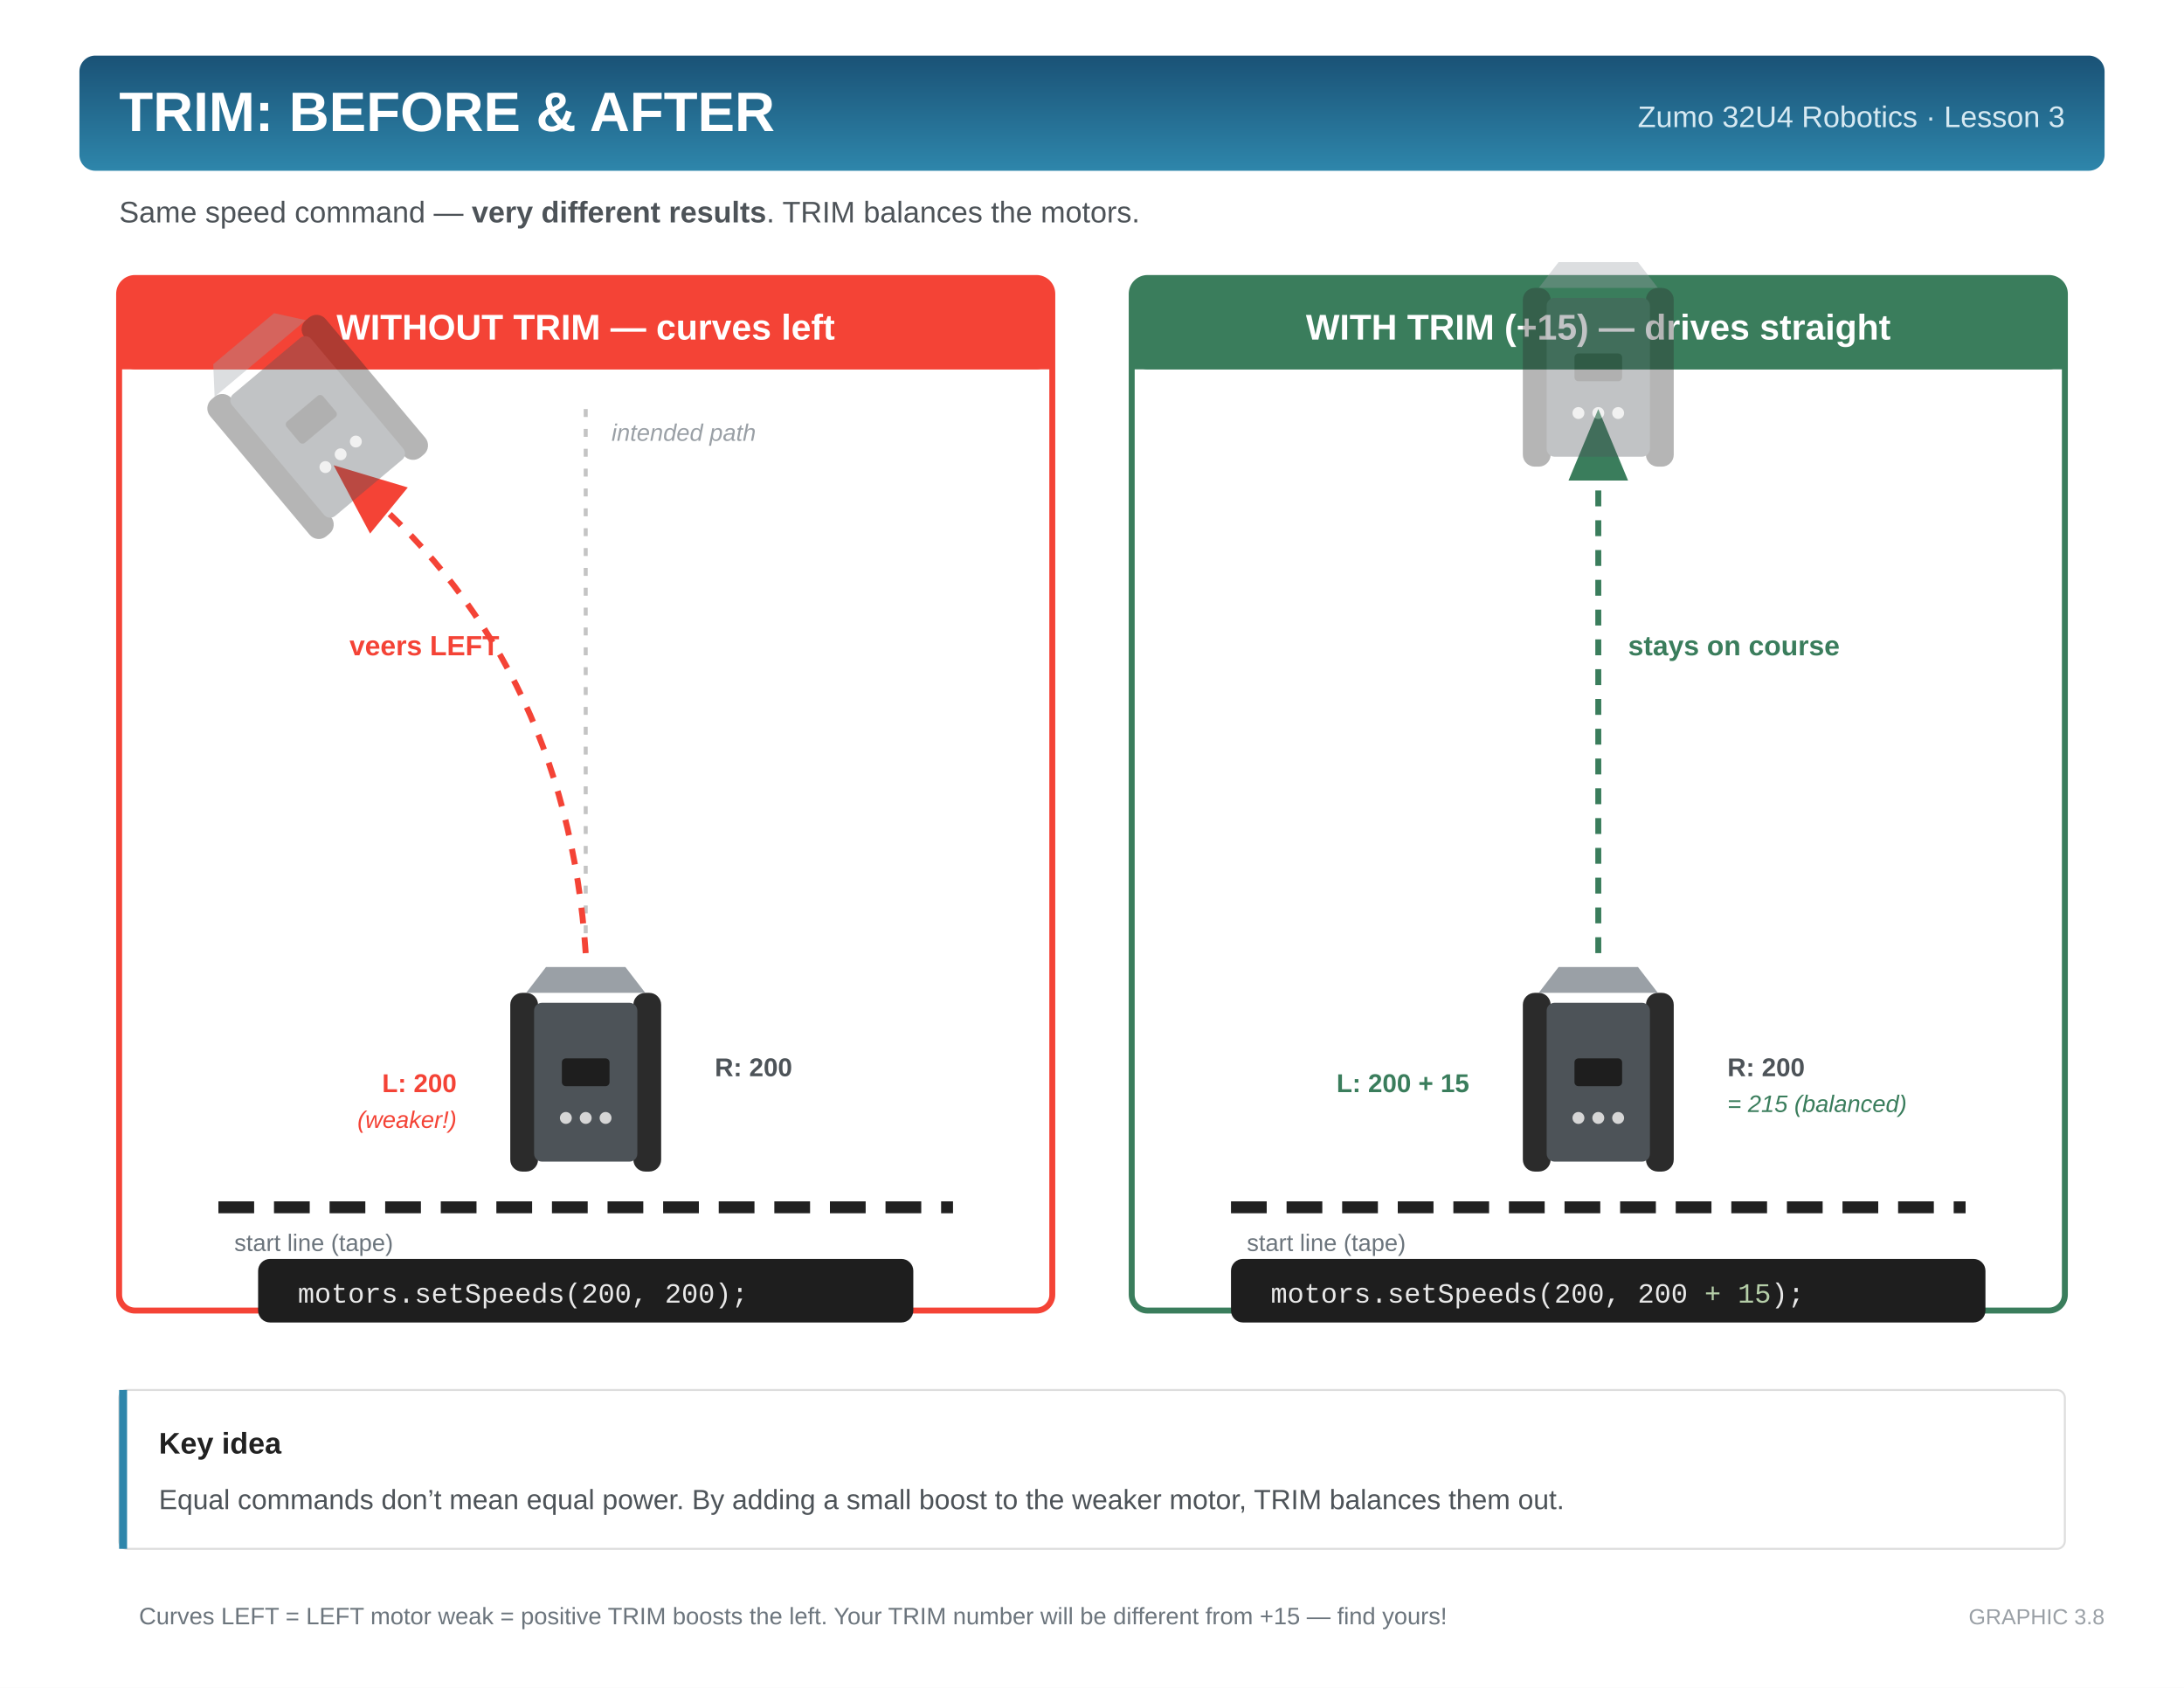
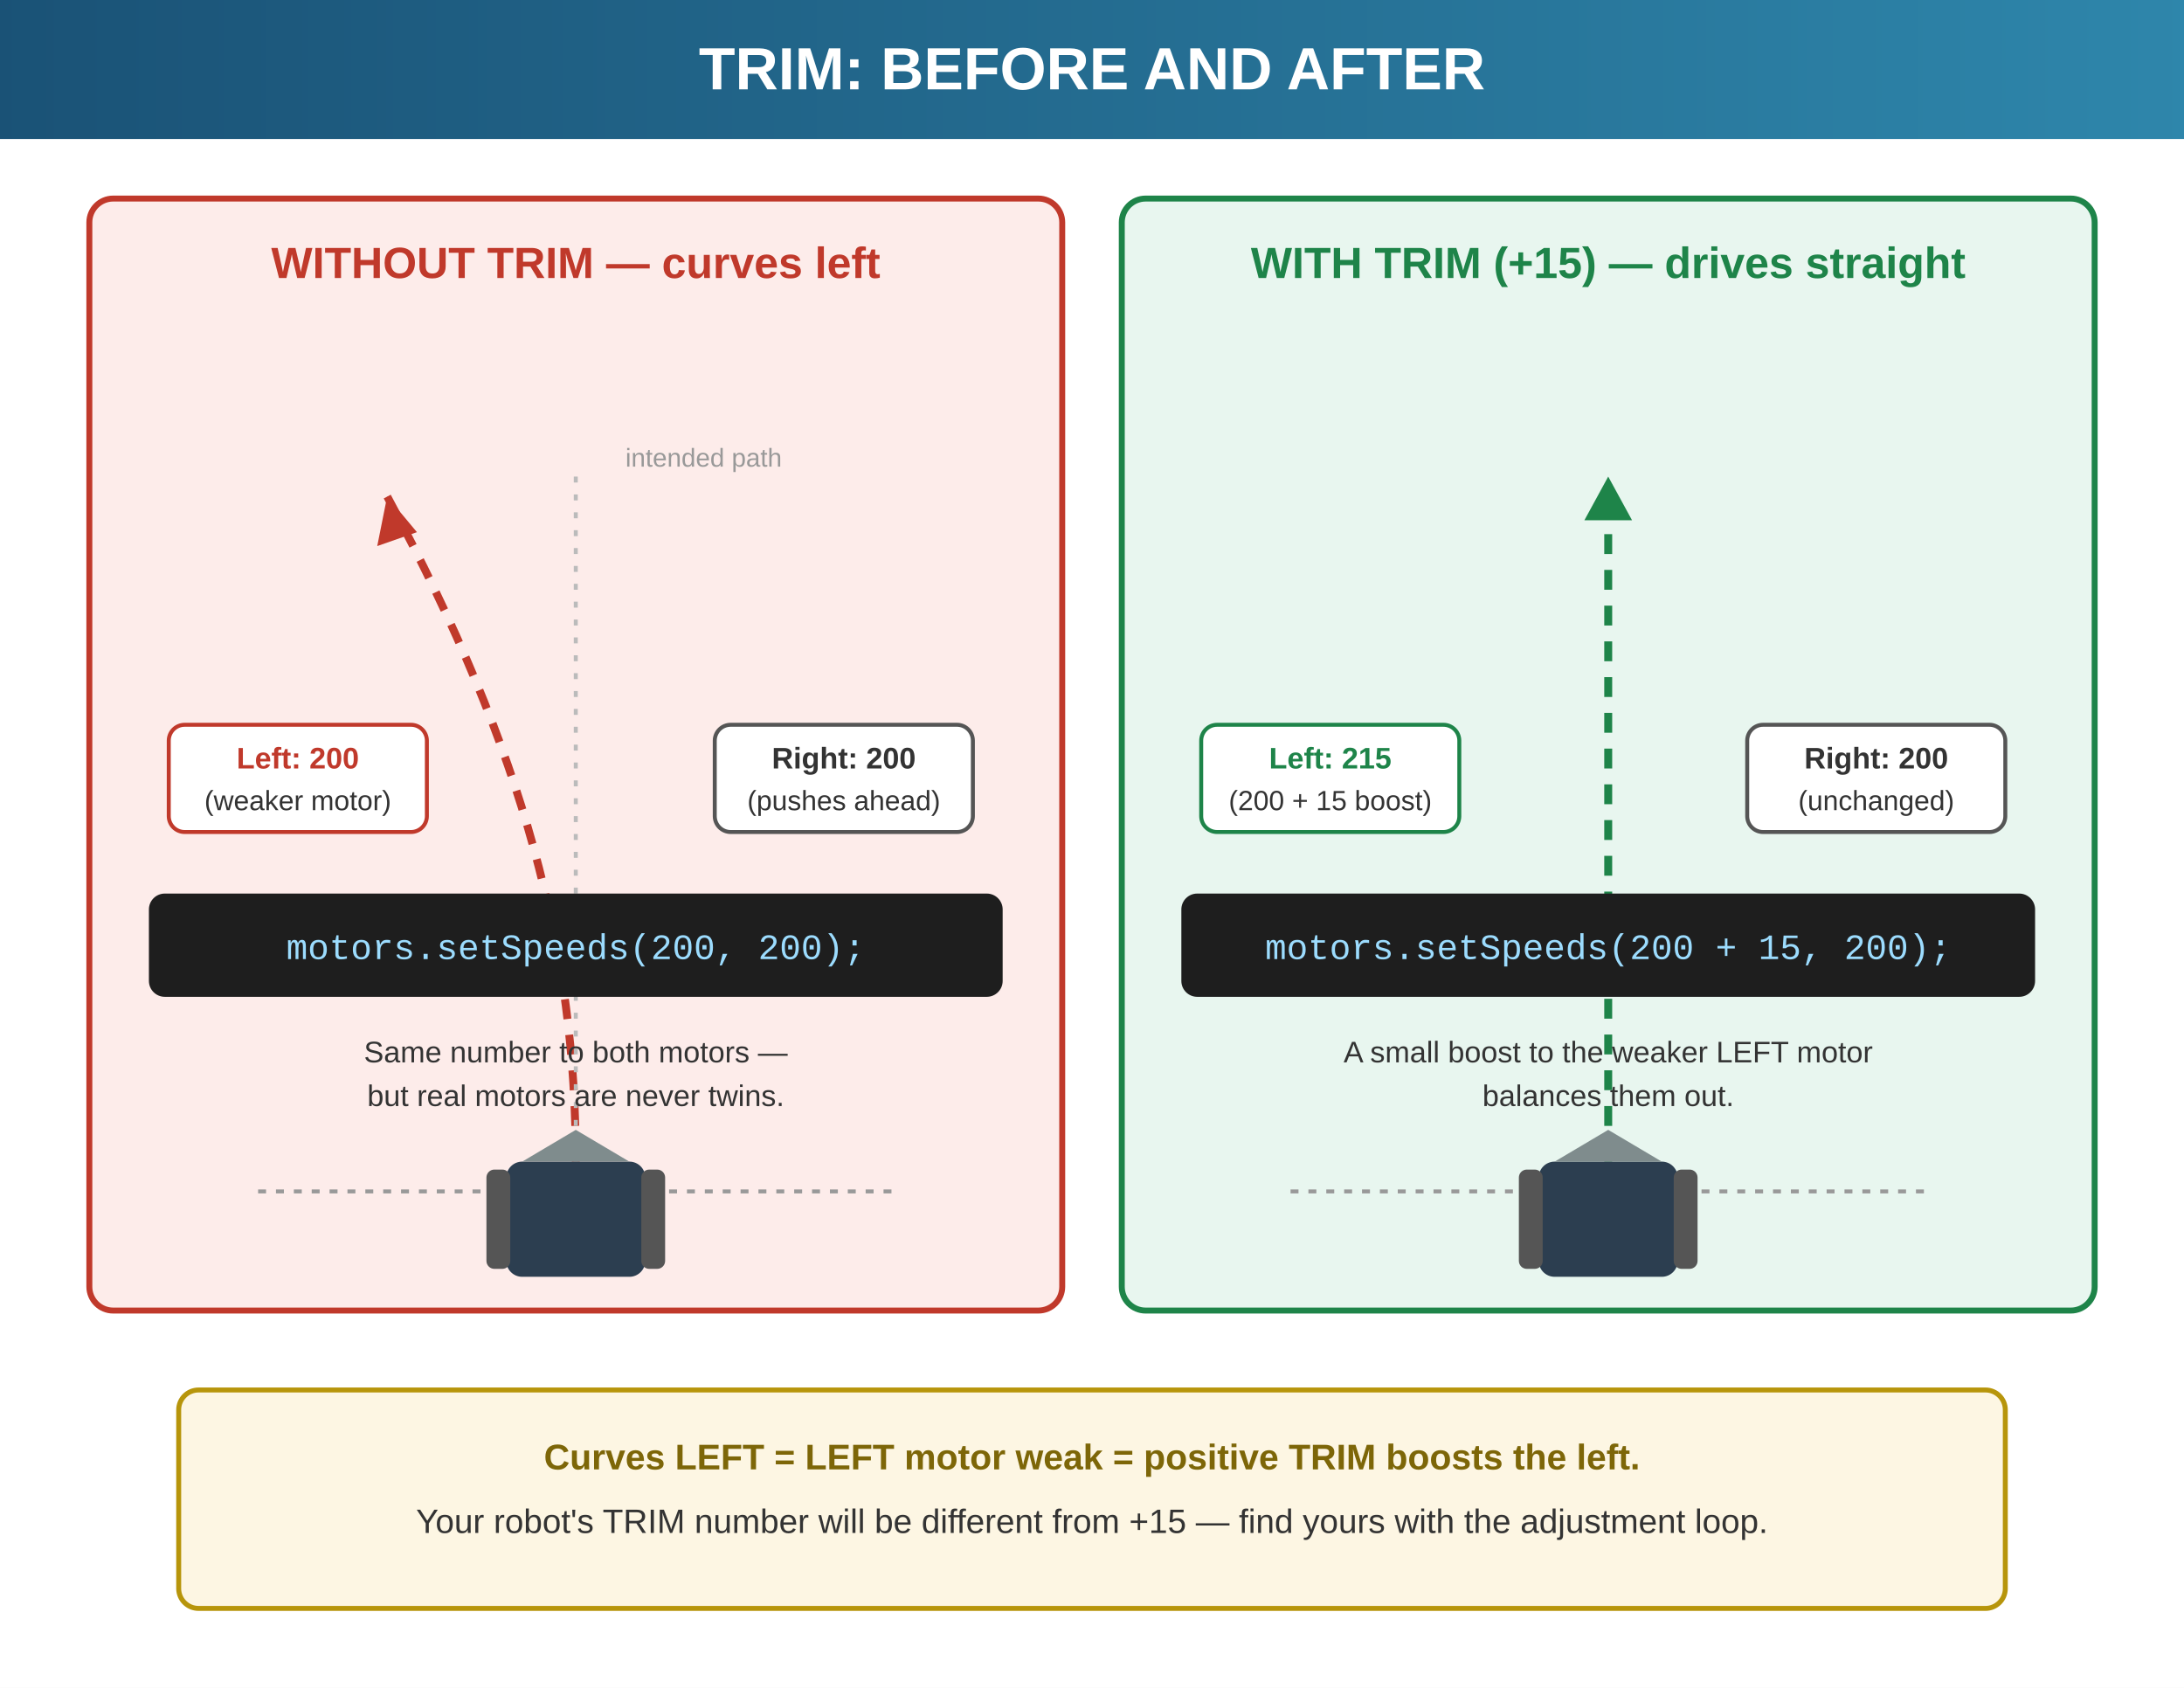
- <svg xmlns="http://www.w3.org/2000/svg" viewBox="0 0 1100 850" font-family="Segoe UI, Arial, sans-serif">
+ <svg xmlns="http://www.w3.org/2000/svg" viewBox="0 0 1100 850" font-family="Arial, Helvetica, sans-serif">
  <defs>
-     <linearGradient id="titleGrad" x1="0" y1="0" x2="0" y2="1">
+     <linearGradient id="tband" x1="0" y1="0" x2="1" y2="0">
      <stop offset="0" stop-color="#1a5276" />
      <stop offset="1" stop-color="#2e86ab" />
    </linearGradient>
-     <marker id="redArrow" markerWidth="12" markerHeight="10" refX="9" refY="5" orient="auto">
-       <path d="M0,0 L12,5 L0,10 Z" fill="#f44336" />
-     </marker>
-     <marker id="greenArrow2" markerWidth="12" markerHeight="10" refX="9" refY="5" orient="auto">
-       <path d="M0,0 L12,5 L0,10 Z" fill="#3a7d5c" />
-     </marker>
-     <g id="zumo">
-       <polygon points="-30,-45 30,-45 20,-58 -20,-58" fill="#9aa0a6" />
-       <rect x="-38" y="-45" width="14" height="90" rx="6" fill="#2b2b2b" />
-       <rect x="24" y="-45" width="14" height="90" rx="6" fill="#2b2b2b" />
-       <rect x="-26" y="-40" width="52" height="80" rx="4" fill="#4d5358" />
-       <rect x="-12" y="-12" width="24" height="14" rx="2" fill="#1e1e1e" />
-       <circle cx="-10" cy="18" r="3" fill="#d6d6d6" />
-       <circle cx="0" cy="18" r="3" fill="#d6d6d6" />
-       <circle cx="10" cy="18" r="3" fill="#d6d6d6" />
-     </g>
  </defs>
-   <rect x="0" y="0" width="1100" height="850" fill="#ffffff" />
-   <rect x="40" y="28" width="1020" height="58" rx="8" fill="url(#titleGrad)" />
-   <text x="60" y="66" fill="#ffffff" font-size="28" font-weight="bold">TRIM: BEFORE &amp; AFTER</text>
-   <text x="1040" y="64" fill="#d6e9f2" font-size="15" text-anchor="end">Zumo 32U4 Robotics · Lesson 3</text>
-   <text x="60" y="112" fill="#4d5358" font-size="15">Same speed command — <tspan font-weight="bold">very different results</tspan>. TRIM balances the motors.</text>
-   <rect x="60" y="140" width="470" height="520" rx="8" fill="#ffffff" stroke="#f44336" stroke-width="3" />
-   <rect x="60" y="140" width="470" height="46" rx="8" fill="#f44336" />
-   <rect x="60" y="172" width="470" height="14" fill="#f44336" />
-   <text x="295" y="171" fill="#ffffff" font-size="18" font-weight="bold" text-anchor="middle">WITHOUT TRIM — curves left</text>
-   <line x1="295" y1="480" x2="295" y2="205" stroke="#c4c4c4" stroke-width="2" stroke-dasharray="4 6" />
-   <text x="308" y="222" fill="#9aa0a6" font-size="12" font-style="italic">intended path</text>
-   <path d="M 295 480 Q 285 330 175 240" fill="none" stroke="#f44336" stroke-width="3" stroke-dasharray="8 7" marker-end="url(#redArrow)" />
-   <text x="176" y="330" fill="#f44336" font-size="14" font-weight="bold">veers LEFT</text>
-   <use href="#zumo" transform="translate(160,215) rotate(-40)" opacity="0.35" />
-   <use href="#zumo" transform="translate(295,545)" />
-   <text x="230" y="550" fill="#f44336" font-size="13" font-weight="bold" text-anchor="end">L: 200</text>
-   <text x="230" y="568" fill="#f44336" font-size="12" font-style="italic" text-anchor="end">(weaker!)</text>
-   <text x="360" y="542" fill="#4d5358" font-size="13" font-weight="bold">R: 200</text>
-   <line x1="110" y1="608" x2="480" y2="608" stroke="#212121" stroke-width="6" stroke-dasharray="18 10" />
-   <text x="118" y="630" fill="#6c757d" font-size="12">start line (tape)</text>
-   <rect x="130" y="618" width="330" height="32" rx="6" fill="#1e1e1e" transform="translate(0,16)" />
-   <text x="150" y="656" fill="#e8e8e8" font-size="14" font-family="Courier New, monospace">motors.setSpeeds(200, 200);</text>
-   <rect x="570" y="140" width="470" height="520" rx="8" fill="#ffffff" stroke="#3a7d5c" stroke-width="3" />
-   <rect x="570" y="140" width="470" height="46" rx="8" fill="#3a7d5c" />
-   <rect x="570" y="172" width="470" height="14" fill="#3a7d5c" />
-   <text x="805" y="171" fill="#ffffff" font-size="18" font-weight="bold" text-anchor="middle">WITH TRIM (+15) — drives straight</text>
-   <line x1="805" y1="480" x2="805" y2="215" stroke="#3a7d5c" stroke-width="3" stroke-dasharray="8 7" marker-end="url(#greenArrow2)" />
-   <text x="820" y="330" fill="#3a7d5c" font-size="14" font-weight="bold">stays on course</text>
-   <use href="#zumo" transform="translate(805,190)" opacity="0.35" />
-   <use href="#zumo" transform="translate(805,545)" />
-   <text x="740" y="550" fill="#3a7d5c" font-size="13" font-weight="bold" text-anchor="end">L: 200 + 15</text>
-   <text x="870" y="542" fill="#4d5358" font-size="13" font-weight="bold">R: 200</text>
-   <text x="870" y="560" fill="#3a7d5c" font-size="12" font-style="italic">= 215 (balanced)</text>
-   <line x1="620" y1="608" x2="990" y2="608" stroke="#212121" stroke-width="6" stroke-dasharray="18 10" />
-   <text x="628" y="630" fill="#6c757d" font-size="12">start line (tape)</text>
-   <rect x="620" y="634" width="380" height="32" rx="6" fill="#1e1e1e" />
-   <text x="640" y="656" fill="#e8e8e8" font-size="14" font-family="Courier New, monospace">motors.setSpeeds(200, 200 <tspan fill="#b5cea8">+ 15</tspan>);</text>
-   <rect x="60" y="700" width="980" height="80" rx="4" fill="#ffffff" stroke="#dddddd" />
-   <rect x="60" y="700" width="4" height="80" fill="#2e86ab" />
-   <text x="80" y="732" fill="#212121" font-size="15" font-weight="bold">Key idea</text>
-   <text x="80" y="760" fill="#4d5358" font-size="14">Equal commands don’t mean equal power. By adding a small boost to the weaker motor, TRIM balances them out.</text>
-   <text x="70" y="818" fill="#6c757d" font-size="12">Curves LEFT = LEFT motor weak = positive TRIM boosts the left. Your TRIM number will be different from +15 — find yours!</text>
-   <text x="1060" y="818" fill="#9aa0a6" font-size="11" text-anchor="end">GRAPHIC 3.8</text>
+   <rect width="1100" height="850" fill="#ffffff" />
+   <rect x="0" y="0" width="1100" height="70" fill="url(#tband)" />
+   <text x="550" y="45" fill="#ffffff" font-size="30" font-weight="bold" text-anchor="middle">TRIM: BEFORE AND AFTER</text>
+   <rect x="45" y="100" width="490" height="560" rx="12" fill="#fdecea" stroke="#c0392b" stroke-width="3" />
+   <text x="290" y="140" font-size="22" font-weight="bold" fill="#c0392b" text-anchor="middle">WITHOUT TRIM — curves left</text>
+   <line x1="130" y1="600" x2="450" y2="600" stroke="#999999" stroke-width="2" stroke-dasharray="4 5" />
+   <text x="290" y="622" font-size="14" fill="#777777" text-anchor="middle">start line</text>
+   <path d="M 290 585 C 290 480 265 380 195 250" fill="none" stroke="#c0392b" stroke-width="4" stroke-dasharray="10 8" />
+   <polygon points="195,250 210,268 190,275" fill="#c0392b" />
+   <line x1="290" y1="585" x2="290" y2="240" stroke="#bbbbbb" stroke-width="2" stroke-dasharray="3 6" />
+   <text x="315" y="235" font-size="13" fill="#999999">intended path</text>
+   <g transform="translate(255 585)">
+     <rect x="0" y="0" width="70" height="58" rx="8" fill="#2c3e50" />
+     <rect x="-10" y="4" width="12" height="50" rx="4" fill="#555555" />
+     <rect x="68" y="4" width="12" height="50" rx="4" fill="#555555" />
+     <polygon points="8,0 62,0 35,-16" fill="#7f8c8d" />
+   </g>
+   <rect x="85" y="365" width="130" height="54" rx="8" fill="#ffffff" stroke="#c0392b" stroke-width="2" />
+   <text x="150" y="387" font-size="15" font-weight="bold" fill="#c0392b" text-anchor="middle">Left: 200</text>
+   <text x="150" y="408" font-size="14" fill="#333333" text-anchor="middle">(weaker motor)</text>
+   <rect x="360" y="365" width="130" height="54" rx="8" fill="#ffffff" stroke="#555555" stroke-width="2" />
+   <text x="425" y="387" font-size="15" font-weight="bold" fill="#333333" text-anchor="middle">Right: 200</text>
+   <text x="425" y="408" font-size="14" fill="#333333" text-anchor="middle">(pushes ahead)</text>
+   <rect x="75" y="450" width="430" height="52" rx="8" fill="#1e1e1e" />
+   <text x="290" y="483" font-family="'Courier New', monospace" font-size="18" fill="#9cdcfe" text-anchor="middle" textLength="380">motors.setSpeeds(200, 200);</text>
+   <text x="290" y="535" font-size="15" fill="#333333" text-anchor="middle">Same number to both motors —</text>
+   <text x="290" y="557" font-size="15" fill="#333333" text-anchor="middle">but real motors are never twins.</text>
+   <rect x="565" y="100" width="490" height="560" rx="12" fill="#e8f6ef" stroke="#1e8449" stroke-width="3" />
+   <text x="810" y="140" font-size="22" font-weight="bold" fill="#1e8449" text-anchor="middle">WITH TRIM (+15) — drives straight</text>
+   <line x1="650" y1="600" x2="970" y2="600" stroke="#999999" stroke-width="2" stroke-dasharray="4 5" />
+   <text x="810" y="622" font-size="14" fill="#777777" text-anchor="middle">start line</text>
+   <path d="M 810 585 L 810 250" fill="none" stroke="#1e8449" stroke-width="4" stroke-dasharray="10 8" />
+   <polygon points="810,240 798,262 822,262" fill="#1e8449" />
+   <g transform="translate(775 585)">
+     <rect x="0" y="0" width="70" height="58" rx="8" fill="#2c3e50" />
+     <rect x="-10" y="4" width="12" height="50" rx="4" fill="#555555" />
+     <rect x="68" y="4" width="12" height="50" rx="4" fill="#555555" />
+     <polygon points="8,0 62,0 35,-16" fill="#7f8c8d" />
+   </g>
+   <rect x="605" y="365" width="130" height="54" rx="8" fill="#ffffff" stroke="#1e8449" stroke-width="2" />
+   <text x="670" y="387" font-size="15" font-weight="bold" fill="#1e8449" text-anchor="middle">Left: 215</text>
+   <text x="670" y="408" font-size="14" fill="#333333" text-anchor="middle">(200 + 15 boost)</text>
+   <rect x="880" y="365" width="130" height="54" rx="8" fill="#ffffff" stroke="#555555" stroke-width="2" />
+   <text x="945" y="387" font-size="15" font-weight="bold" fill="#333333" text-anchor="middle">Right: 200</text>
+   <text x="945" y="408" font-size="14" fill="#333333" text-anchor="middle">(unchanged)</text>
+   <rect x="595" y="450" width="430" height="52" rx="8" fill="#1e1e1e" />
+   <text x="810" y="483" font-family="'Courier New', monospace" font-size="18" fill="#9cdcfe" text-anchor="middle" textLength="400">motors.setSpeeds(200 + 15, 200);</text>
+   <text x="810" y="535" font-size="15" fill="#333333" text-anchor="middle">A small boost to the weaker LEFT motor</text>
+   <text x="810" y="557" font-size="15" fill="#333333" text-anchor="middle">balances them out.</text>
+   <rect x="90" y="700" width="920" height="110" rx="10" fill="#fdf6e3" stroke="#b7950b" stroke-width="2.5" />
+   <text x="550" y="740" font-size="18" font-weight="bold" fill="#7d6608" text-anchor="middle">Curves LEFT = LEFT motor weak = positive TRIM boosts the left.</text>
+   <text x="550" y="772" font-size="17" fill="#333333" text-anchor="middle">Your robot's TRIM number will be different from +15 — find yours with the adjustment loop.</text>
</svg>
